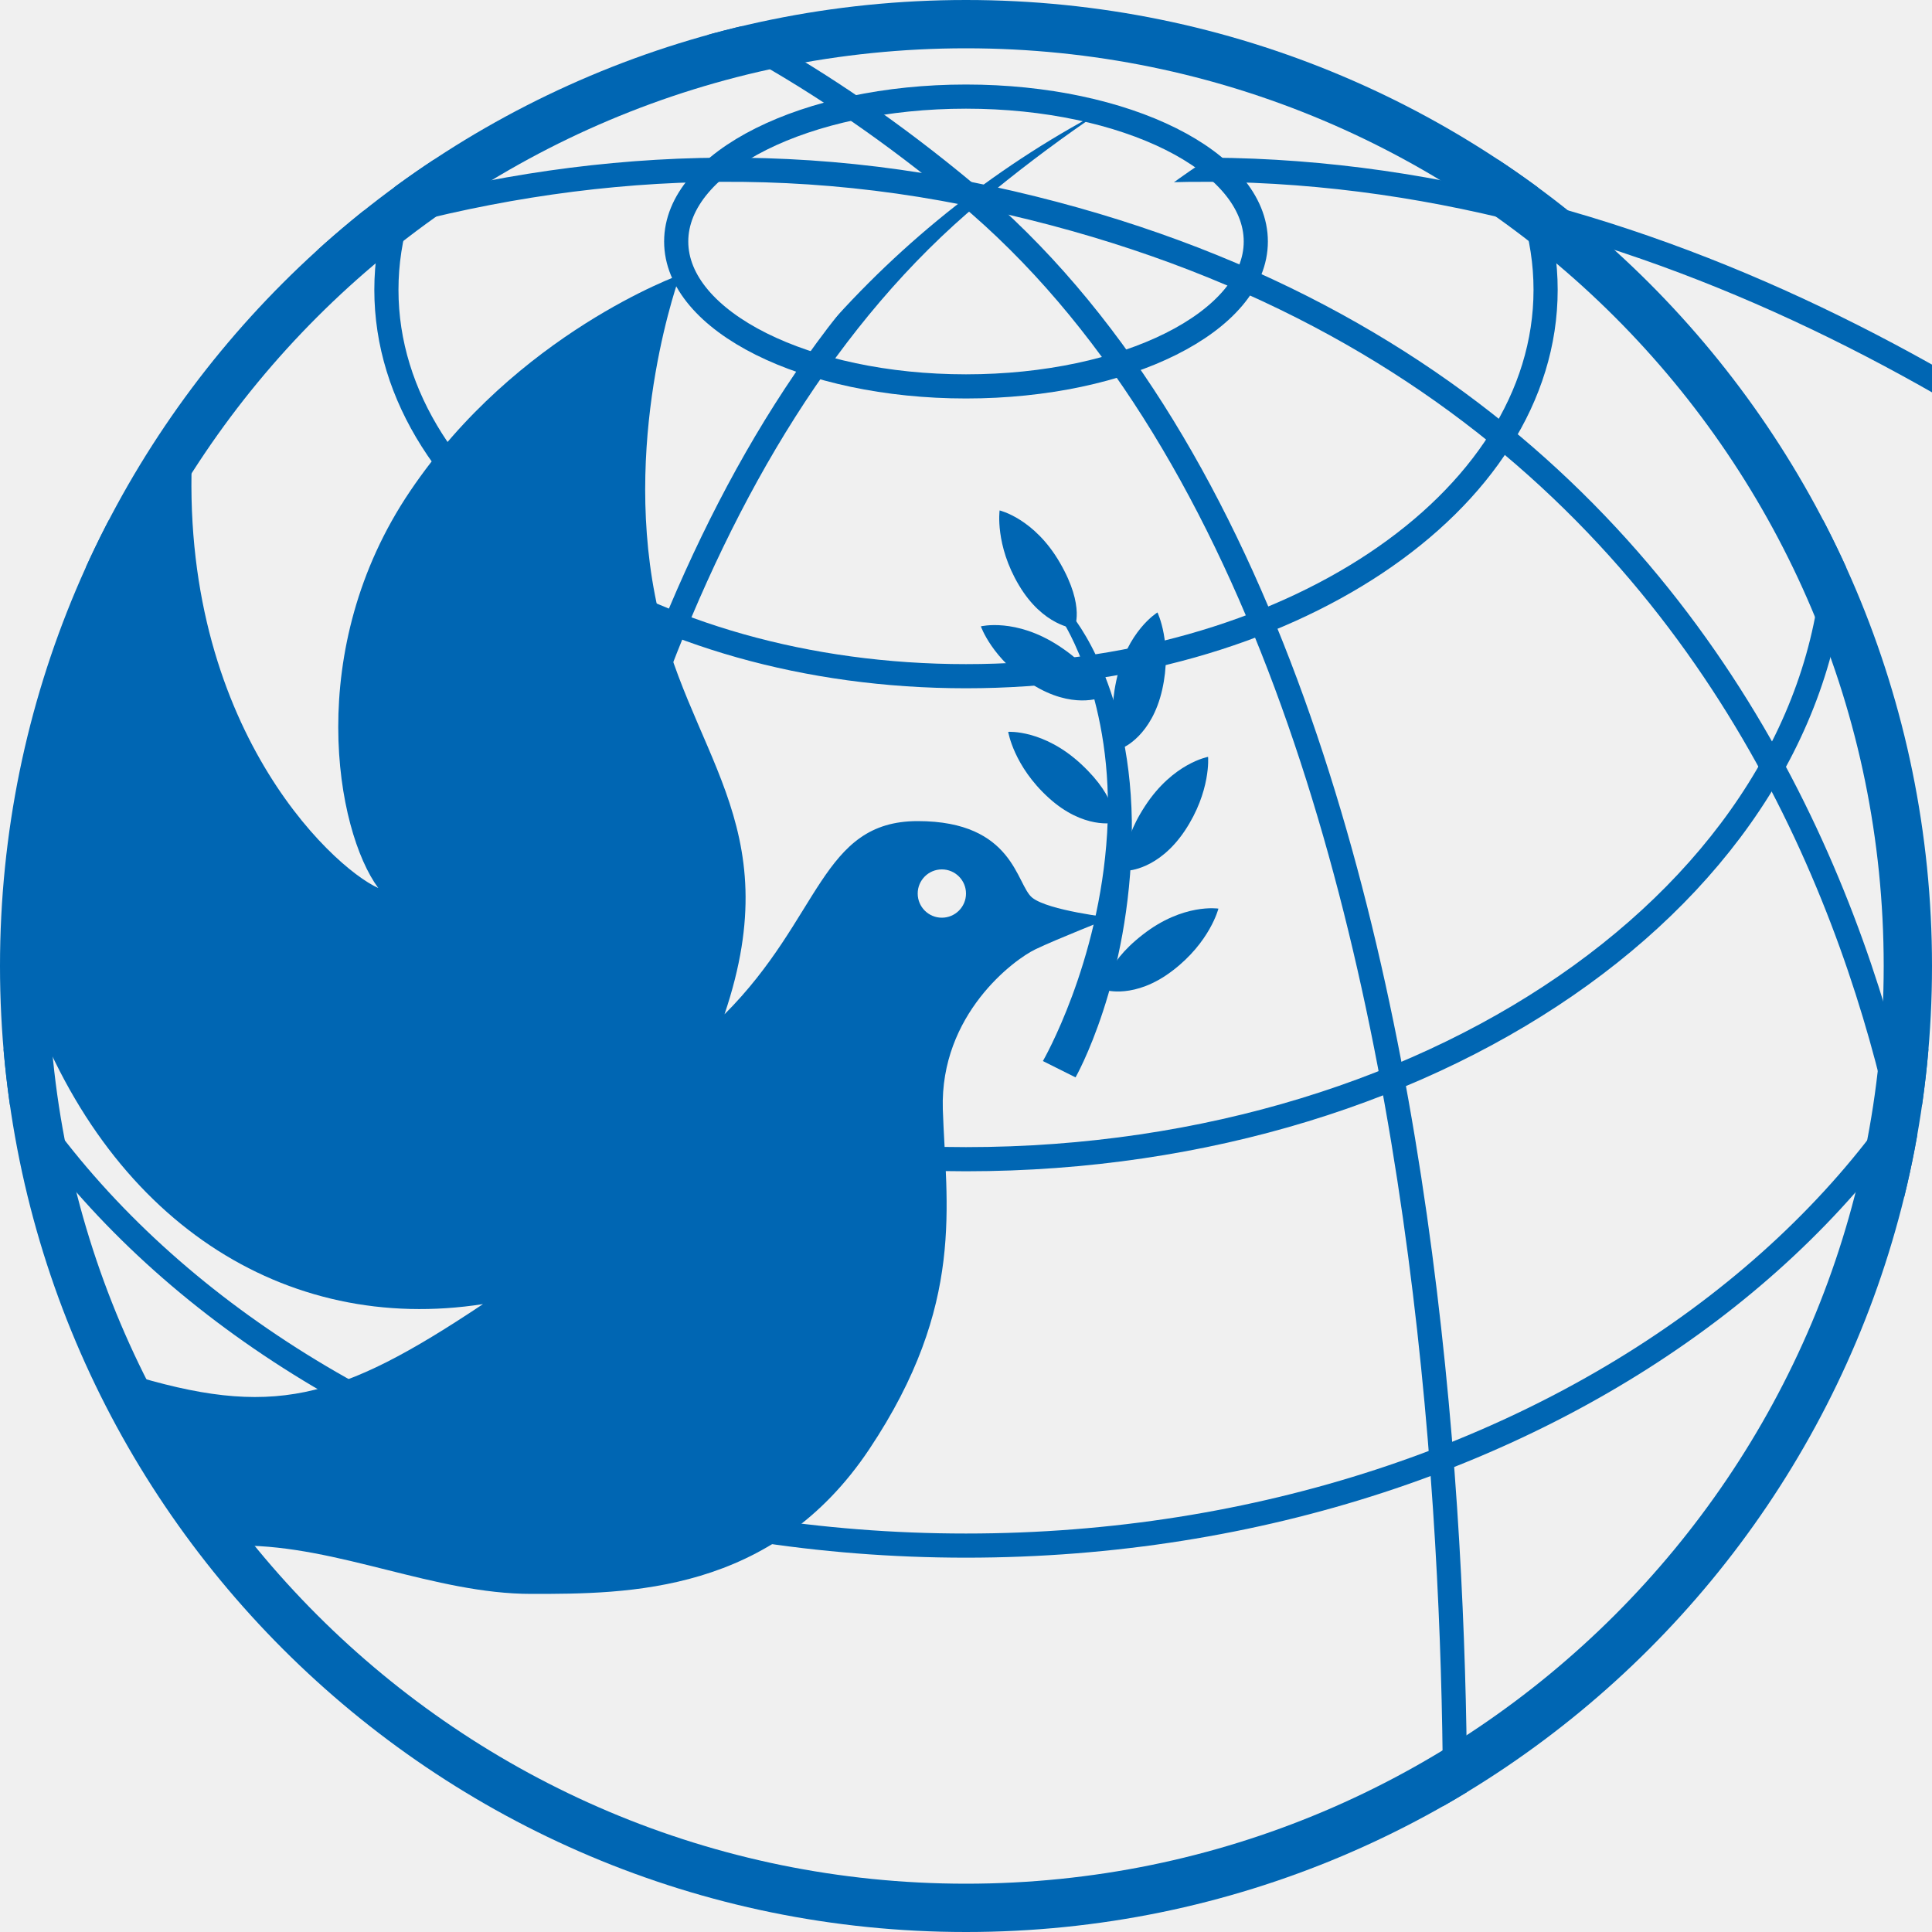
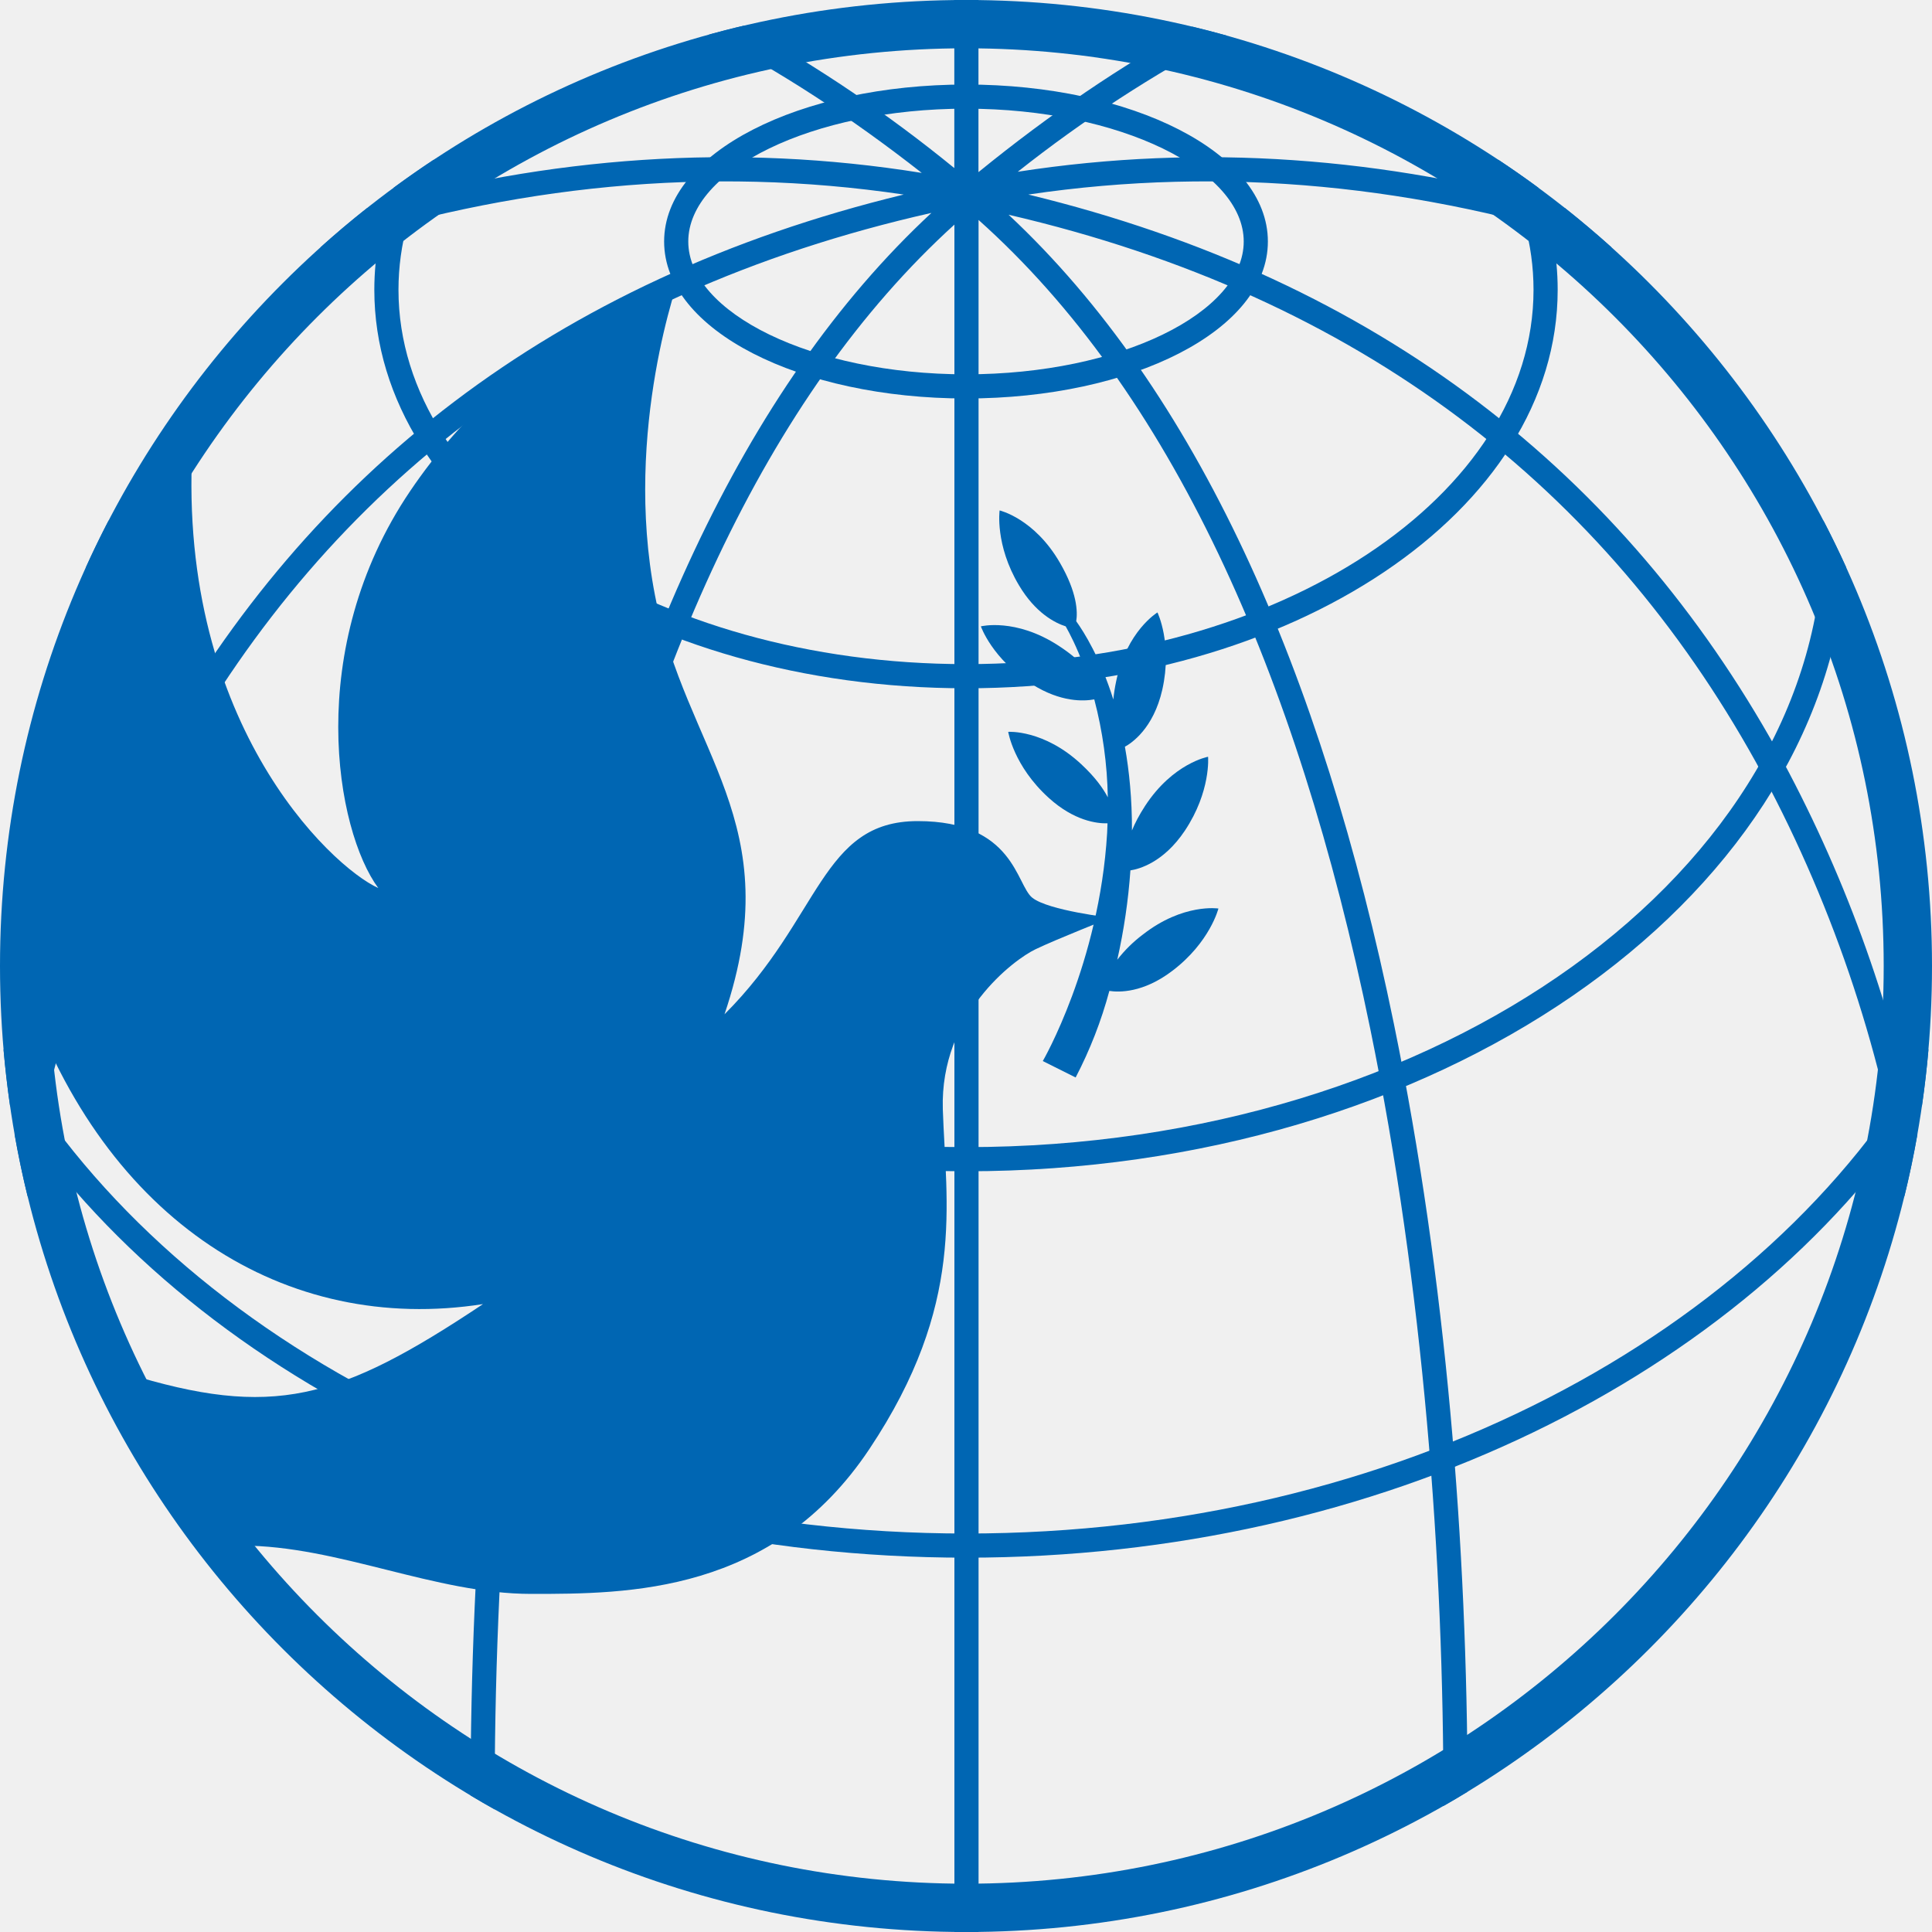
- <svg xmlns="http://www.w3.org/2000/svg" xmlns:xlink="http://www.w3.org/1999/xlink" width="20" height="20" viewBox="0 0 20 20">
-   <defs>
-     <circle id="a" cx="10" cy="10" r="10" />
-     <mask id="b" x="0" y="0" width="20" height="20" fill="#fff">
-       <use xlink:href="#a" />
-     </mask>
-     <circle id="c" cx="10" cy="10" r="10" />
-   </defs>
-   <g fill="none" fill-rule="evenodd">
-     <path d="M10.013.428c5.283 0 9.584 4.302 9.584 9.585 0 5.283-4.301 9.584-9.584 9.584-5.283 0-9.585-4.301-9.585-9.584C.428 4.73 4.73.428 10.013.428zm0-.378C4.503.05.05 4.516.05 10.013c0 5.496 4.466 9.962 9.963 9.962 5.496 0 9.962-4.466 9.962-9.962 0-5.497-4.453-9.963-9.962-9.963z" fill="#FFF" />
-     <use stroke="#0066B3" mask="url(#b)" xlink:href="#a" />
-     <mask id="d" fill="#fff">
-       <use xlink:href="#c" />
-     </mask>
-     <ellipse stroke="#0066B3" stroke-width=".25" mask="url(#d)" cx="10" cy="7.5" rx="11" ry="8.5" />
-     <ellipse stroke="#0066B3" stroke-width=".25" mask="url(#d)" cx="10" cy="5.5" rx="9" ry="6.5" />
-     <ellipse stroke="#0066B3" stroke-width=".25" mask="url(#d)" cx="10" cy="3" rx="6" ry="4" />
-     <ellipse stroke="#0066B3" stroke-width=".25" mask="url(#d)" cx="10" cy="2.5" rx="3" ry="1.5" />
-     <path d="M-8 11S0 0 10 2s10 12 10 12v7H-8V11z" stroke="#0066B3" stroke-width=".25" mask="url(#d)" />
-     <path d="M-1 0s5-3 11 2 5 19 5 19H-1V0z" stroke="#0066B3" stroke-width=".25" mask="url(#d)" />
-     <path d="M0 11S8 0 18 2s10 12 10 12v7H0V11z" stroke="#0066B3" stroke-width=".25" mask="url(#d)" transform="matrix(-1 0 0 1 28 0)" />
-     <path d="M5 0s5-3 11 2 5 19 5 19H5V0z" stroke="#0066B3" stroke-width=".25" mask="url(#d)" transform="matrix(-1 0 0 1 26.063 0)" />
-     <path d="M10 0v20" stroke="#0066B3" stroke-width=".25" mask="url(#d)" />
-     <path d="M2.5 16c1 0 2 .5 3 .5S8 16.5 9 15s.792-2.532.76-3.517c-.03-.984.74-1.552.959-1.656.218-.105.781-.327.781-.327s-.648-.074-.814-.207C10.519 9.161 10.5 8.5 9.5 8.5s-1 1-2 2c.675-1.996-.402-2.701-.72-4.339-.332-1.713.26-3.316.26-3.316s-1.692.604-2.795 2.24c-1.104 1.634-.769 3.513-.329 4.108C3.422 8.97 1.79 7.437 2 4.5.5 7.5.465 7.55.259 10.24c.83 2.412 2.7 3.578 4.741 3.26-1.5 1-2.178 1.187-3.7.715.603 1.264.743 1.442 1.2 1.785zm7.25-6.5a.25.25 0 1 0 0-.5.25.25 0 0 0 0 .5z" fill="#0066B3" />
-     <path d="M10.796 10.984s.584-1.007.665-2.361C11.542 7.253 11 6.43 11 6.43l.093-.062s.641.745.624 2.27c-.018 1.525-.583 2.515-.583 2.515l-.34-.17z" fill="#0066B3" />
-     <path d="M11.12 6.505s-.32-.024-.571-.445c-.251-.42-.201-.776-.201-.776s.36.083.625.543c.266.46.147.678.147.678zM11.625 7.74s.298-.122.406-.6c.108-.477-.049-.8-.049-.8s-.316.19-.427.71c-.11.519.07.69.07.69zM11.67 9.013s.322-.006.595-.413c.272-.408.241-.765.241-.765s-.363.064-.653.51c-.29.444-.182.668-.182.668zM11.44 10.248s.306.099.696-.198c.39-.296.477-.644.477-.644s-.365-.058-.783.269c-.419.326-.39.573-.39.573zM11.397 7.221s-.297.125-.711-.136c-.415-.262-.532-.601-.532-.601s.358-.09.804.2c.445.289.439.537.439.537zM11.533 8.517s-.314.072-.677-.258c-.363-.329-.419-.683-.419-.683s.369-.026.757.336c.389.362.34.605.34.605z" fill="#0066B3" />
+ <svg xmlns="http://www.w3.org/2000/svg" width="20" height="20" viewBox="0 0 20 20">
+   <g fill="#0066B3" fill-rule="evenodd">
+     <path d="M19.964 10.86c-.017.197-.04.392-.068.586-1.848 2.781-5.588 4.679-9.896 4.679-4.308 0-8.048-1.898-9.896-4.679-.028-.194-.05-.39-.068-.586 1.681 2.95 5.507 5.015 9.964 5.015 4.457 0 8.283-2.065 9.964-5.015z" />
+     <path d="M18.874 5.385c.083.16.162.322.237.487-.266 3.495-4.25 6.253-9.111 6.253-4.861 0-8.845-2.758-9.11-6.253.074-.165.153-.327.236-.487a4.652 4.652 0 0 0-.001.115c0 3.51 3.966 6.375 8.875 6.375S18.875 9.01 18.875 5.5l-.001-.115z" />
+     <path d="M15.508 1.652c.14.093.28.19.415.29.132.337.202.692.202 1.058 0 2.291-2.75 4.125-6.125 4.125S3.875 5.291 3.875 3c0-.366.07-.72.202-1.058.136-.1.274-.197.415-.29-.237.42-.367.875-.367 1.348 0 2.127 2.622 3.875 5.875 3.875S15.875 5.127 15.875 3c0-.473-.13-.927-.367-1.348z" />
+     <path d="M10 4.125c1.717 0 3.125-.704 3.125-1.625S11.717.875 10 .875 6.875 1.579 6.875 2.5 8.283 4.125 10 4.125zm0-.25c-1.597 0-2.875-.64-2.875-1.375 0-.736 1.278-1.375 2.875-1.375s2.875.64 2.875 1.375c0 .736-1.278 1.375-2.875 1.375z" />
+     <path d="M10.13 2.277c1.975 1.764 3.293 4.659 4.055 8.374.55 2.686.762 5.486.757 8.045.084-.048.167-.097.25-.148-.003-2.533-.218-5.294-.762-7.947-.753-3.673-2.047-6.562-3.989-8.378 3.66.849 6.172 2.85 7.735 5.665a13.839 13.839 0 0 1 1.538 4.497c.052-.211.097-.426.135-.643a13.992 13.992 0 0 0-1.454-3.976c-1.576-2.836-4.099-4.867-7.75-5.752 2.038-.303 4.059-.093 6.041.55a10.054 10.054 0 0 0-.485-.41c-1.86-.525-3.753-.672-5.665-.376A13.97 13.97 0 0 1 12.7.369a9.926 9.926 0 0 0-.357-.093c-.73.401-1.47.9-2.214 1.506V0h-.25v1.74A14.634 14.634 0 0 0 7.7.266c-.122.028-.242.059-.36.092.725.375 1.46.85 2.202 1.432-1.938-.312-3.858-.168-5.743.365-.166.13-.328.267-.485.409 1.982-.643 4.003-.853 6.041-.55-3.651.885-6.174 2.916-7.75 5.752a13.992 13.992 0 0 0-1.454 3.976c.038.217.083.432.135.643l.051-.291a13.839 13.839 0 0 1 1.487-4.206C3.399 5.053 5.937 3.04 9.642 2.204c-1.954 1.815-3.254 4.711-4.01 8.397-.546 2.667-.76 5.441-.761 7.985.082.05.166.098.25.145-.007-2.568.203-5.381.757-8.08.754-3.682 2.056-6.558 4.002-8.326V20h.25V2.277z" />
+     <path d="M2.5 16c1 0 2 .5 3 .5S8 16.5 9 15s.792-2.532.76-3.517c-.03-.984.74-1.552.959-1.656.218-.105.781-.327.781-.327s-.648-.074-.814-.207C10.519 9.161 10.5 8.5 9.5 8.5s-1 1-2 2c.675-1.996-.402-2.701-.72-4.339-.332-1.713.26-3.316.26-3.316s-1.692.604-2.795 2.24c-1.104 1.634-.769 3.513-.329 4.108C3.422 8.97 1.79 7.437 2 4.5.5 7.5.465 7.55.259 10.24c.83 2.412 2.7 3.578 4.741 3.26-1.5 1-2.178 1.187-3.7.715.603 1.264.743 1.442 1.2 1.785z" />
+     <path d="M11.468 8.254a4.276 4.276 0 0 0-.14-1.014c-.11.02-.346.031-.642-.155-.415-.262-.532-.601-.532-.601s.358-.09.804.2c.114.074.199.146.261.21-.074-.2-.147-.339-.187-.41-.113-.036-.314-.14-.483-.424-.251-.42-.201-.776-.201-.776s.36.083.625.543c.177.306.184.505.168.604.081.113.25.382.384.81.006-.058.015-.122.03-.191.11-.52.427-.71.427-.71s.157.323.05.8c-.092.403-.319.553-.387.59.045.253.074.542.073.867.03-.074.074-.159.135-.253.29-.445.653-.51.653-.51s.031.358-.241.766c-.221.33-.475.397-.563.41a6.198 6.198 0 0 1-.136.925 1.4 1.4 0 0 1 .264-.26c.418-.327.783-.27.783-.27s-.087.349-.477.645c-.302.23-.553.223-.652.208a4.422 4.422 0 0 1-.349.896l-.34-.17s.585-1.007.666-2.361a4.76 4.76 0 0 0 .004-.1c-.111.003-.347-.026-.609-.264-.363-.329-.419-.683-.419-.683s.369-.026.757.336c.142.132.225.248.274.342z" />
+     <path d="M10 19.5a9.5 9.5 0 1 0 0-19 9.5 9.5 0 0 0 0 19zm0 .5C4.477 20 0 15.523 0 10S4.477 0 10 0s10 4.477 10 10-4.477 10-10 10z" />
  </g>
</svg>
